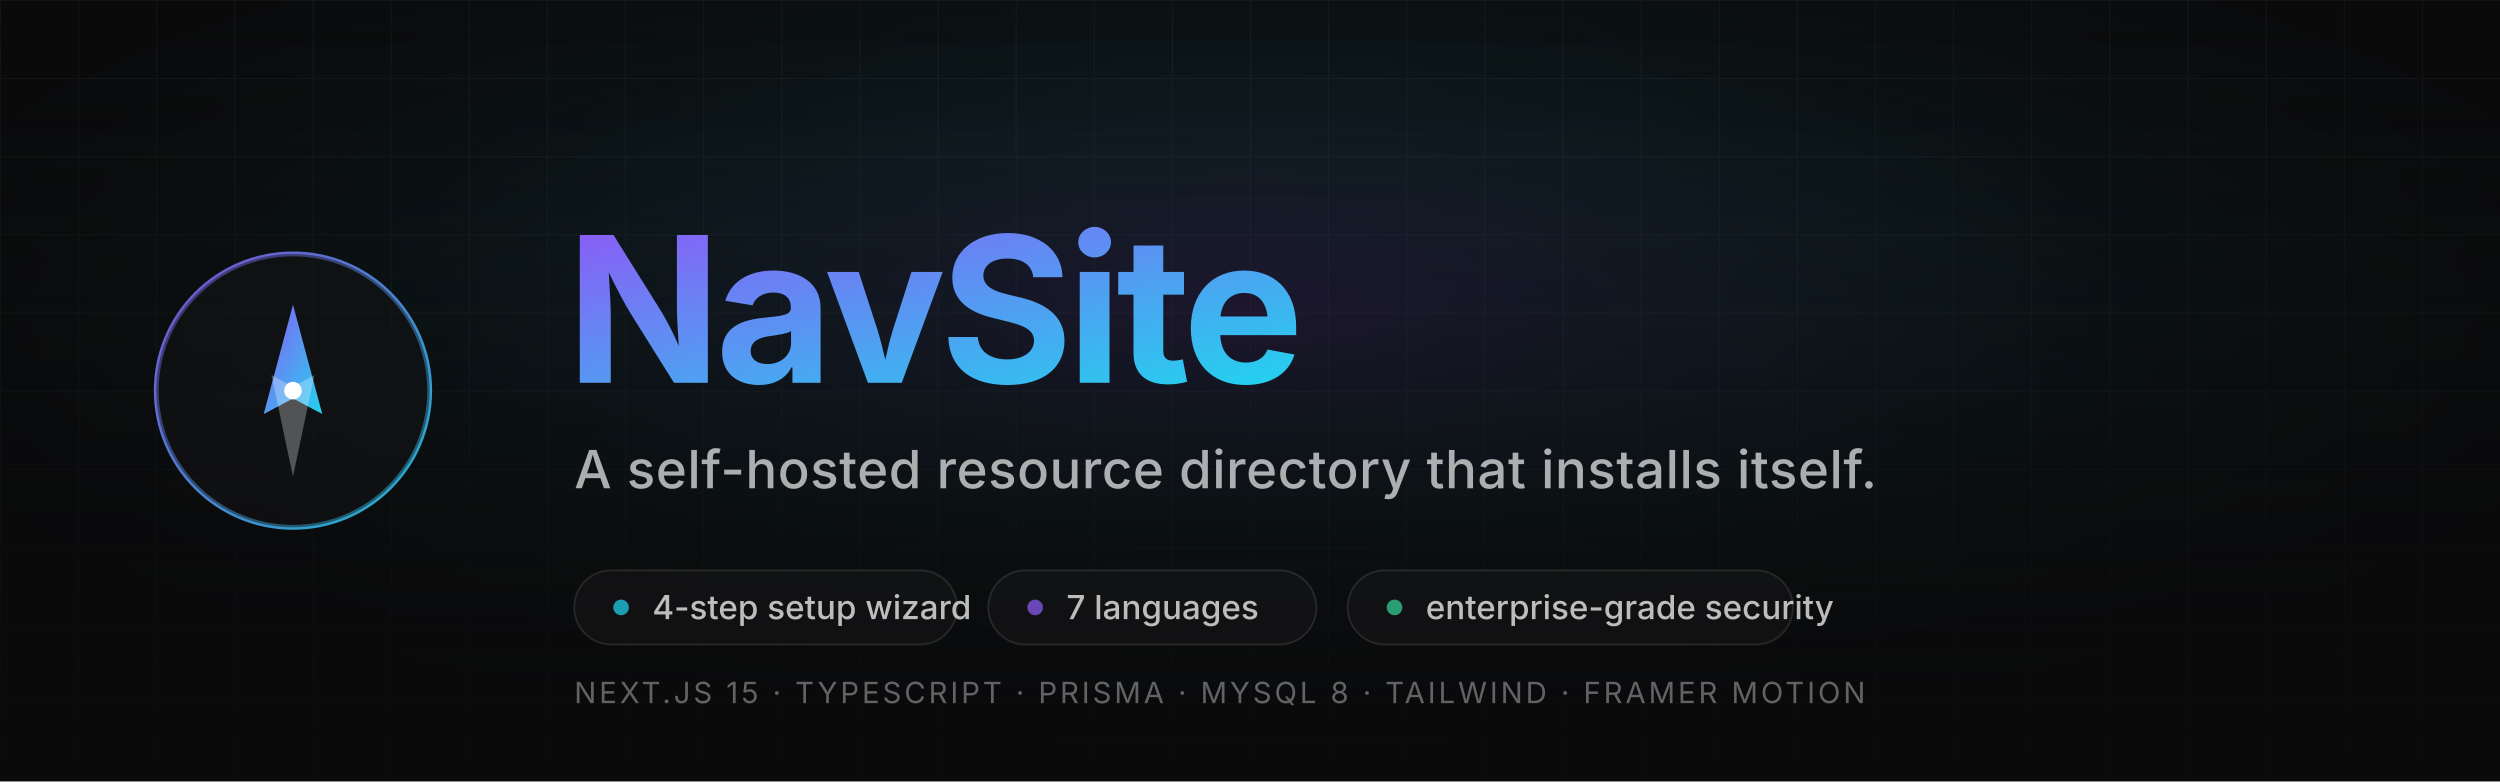
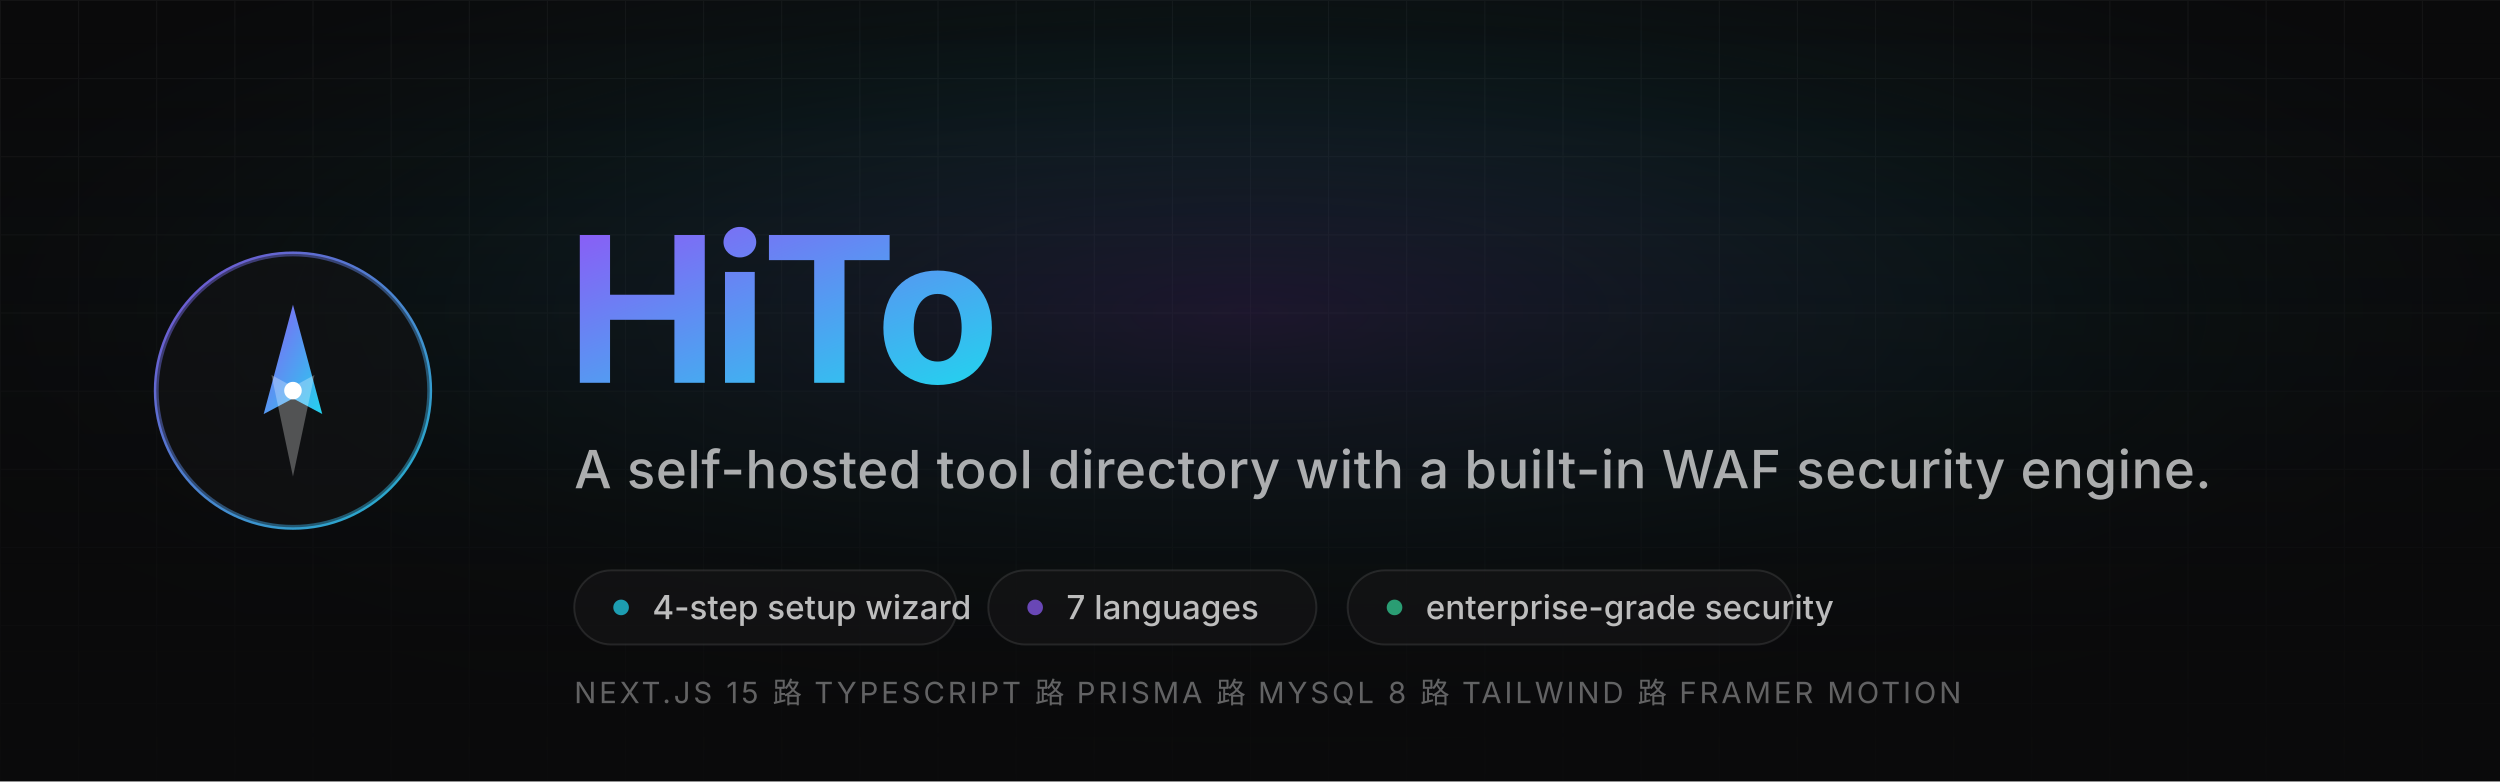
- <svg xmlns="http://www.w3.org/2000/svg" width="1280" height="400" viewBox="0 0 1280 400" fill="none" role="img" aria-label="NavSite">
+ <svg xmlns="http://www.w3.org/2000/svg" width="1280" height="400" viewBox="0 0 1280 400" fill="none" role="img" aria-label="HiTo">
  <defs>
    <linearGradient id="accent" x1="0" y1="0" x2="1" y2="1">
      <stop offset="0%" stop-color="#8B5CF6" />
      <stop offset="100%" stop-color="#22D3EE" />
    </linearGradient>
    <radialGradient id="glow" cx="50%" cy="40%" r="60%">
      <stop offset="0%" stop-color="#8B5CF6" stop-opacity="0.22" />
      <stop offset="55%" stop-color="#22D3EE" stop-opacity="0.06" />
      <stop offset="100%" stop-color="#0A0A0B" stop-opacity="0" />
    </radialGradient>
    <pattern id="grid" width="40" height="40" patternUnits="userSpaceOnUse">
      <path d="M40 0H0V40" fill="none" stroke="#ffffff" stroke-opacity="0.04" stroke-width="1" />
    </pattern>
    <linearGradient id="fade" x1="0" y1="0" x2="0" y2="1">
      <stop offset="0%" stop-color="#0A0A0B" stop-opacity="0" />
      <stop offset="100%" stop-color="#0A0A0B" stop-opacity="0.9" />
    </linearGradient>
  </defs>
  <rect width="1280" height="400" fill="#0A0A0B" />
  <rect width="1280" height="400" fill="url(#grid)" />
  <rect width="1280" height="400" fill="url(#glow)" />
  <rect width="1280" height="400" fill="url(#fade)" />
  <g transform="translate(150 200)">
    <circle r="70" fill="none" stroke="url(#accent)" stroke-width="2.5" stroke-opacity="0.85" />
    <circle r="70" fill="#141416" fill-opacity="0.5" />
    <path d="M0 -44 L15 12 L0 4 L-15 12 Z" fill="url(#accent)" />
    <path d="M0 44 L11 -8 L0 -2 L-11 -8 Z" fill="#ffffff" fill-opacity="0.28" />
    <circle r="4.5" fill="#ffffff" />
  </g>
-   <text x="290" y="196" font-family="'Geist','Inter','Segoe UI',system-ui,sans-serif" font-size="104" font-weight="700" letter-spacing="-3" fill="url(#accent)">NavSite</text>
-   <text x="294" y="250" font-family="'Geist','Inter','Segoe UI',system-ui,sans-serif" font-size="27" font-weight="500" letter-spacing="0.3" fill="#ffffff" fill-opacity="0.66">A self-hosted resource directory that installs itself.</text>
+   <text x="290" y="196" font-family="'Geist','Inter','Segoe UI',system-ui,sans-serif" font-size="104" font-weight="700" letter-spacing="-3" fill="url(#accent)">HiTo</text>
+   <text x="294" y="250" font-family="'Geist','Inter','Segoe UI',system-ui,sans-serif" font-size="27" font-weight="500" letter-spacing="0.3" fill="#ffffff" fill-opacity="0.66">A self-hosted tool directory with a built-in WAF security engine.</text>
  <g font-family="'Geist','Inter','Segoe UI',system-ui,sans-serif" font-size="17" font-weight="500" fill="#ffffff" fill-opacity="0.72">
    <g transform="translate(294 292)">
      <rect x="0" y="0" width="196" height="38" rx="19" fill="#141416" stroke="#ffffff" stroke-opacity="0.10" />
      <circle cx="24" cy="19" r="4" fill="#22D3EE" />
      <text x="40" y="25">4-step setup wizard</text>
    </g>
    <g transform="translate(506 292)">
      <rect x="0" y="0" width="168" height="38" rx="19" fill="#141416" stroke="#ffffff" stroke-opacity="0.10" />
      <circle cx="24" cy="19" r="4" fill="#8B5CF6" />
      <text x="40" y="25">7 languages</text>
    </g>
    <g transform="translate(690 292)">
      <rect x="0" y="0" width="228" height="38" rx="19" fill="#141416" stroke="#ffffff" stroke-opacity="0.10" />
      <circle cx="24" cy="19" r="4" fill="#34D399" />
      <text x="40" y="25">enterprise-grade security</text>
    </g>
  </g>
-   <text x="294" y="360" font-family="'Geist','Inter','Segoe UI',system-ui,sans-serif" font-size="15" font-weight="400" letter-spacing="1.5" fill="#ffffff" fill-opacity="0.36">NEXT.JS 15  ·  TYPESCRIPT  ·  PRISMA  ·  MYSQL 8  ·  TAILWIND  ·  FRAMER MOTION</text>
+   <text x="294" y="360" font-family="'Geist','Inter','Segoe UI',system-ui,sans-serif" font-size="15" font-weight="400" letter-spacing="1.5" fill="#ffffff" fill-opacity="0.36">NEXT.JS 15  路  TYPESCRIPT  路  PRISMA  路  MYSQL 8  路  TAILWIND  路  FRAMER MOTION</text>
</svg>
